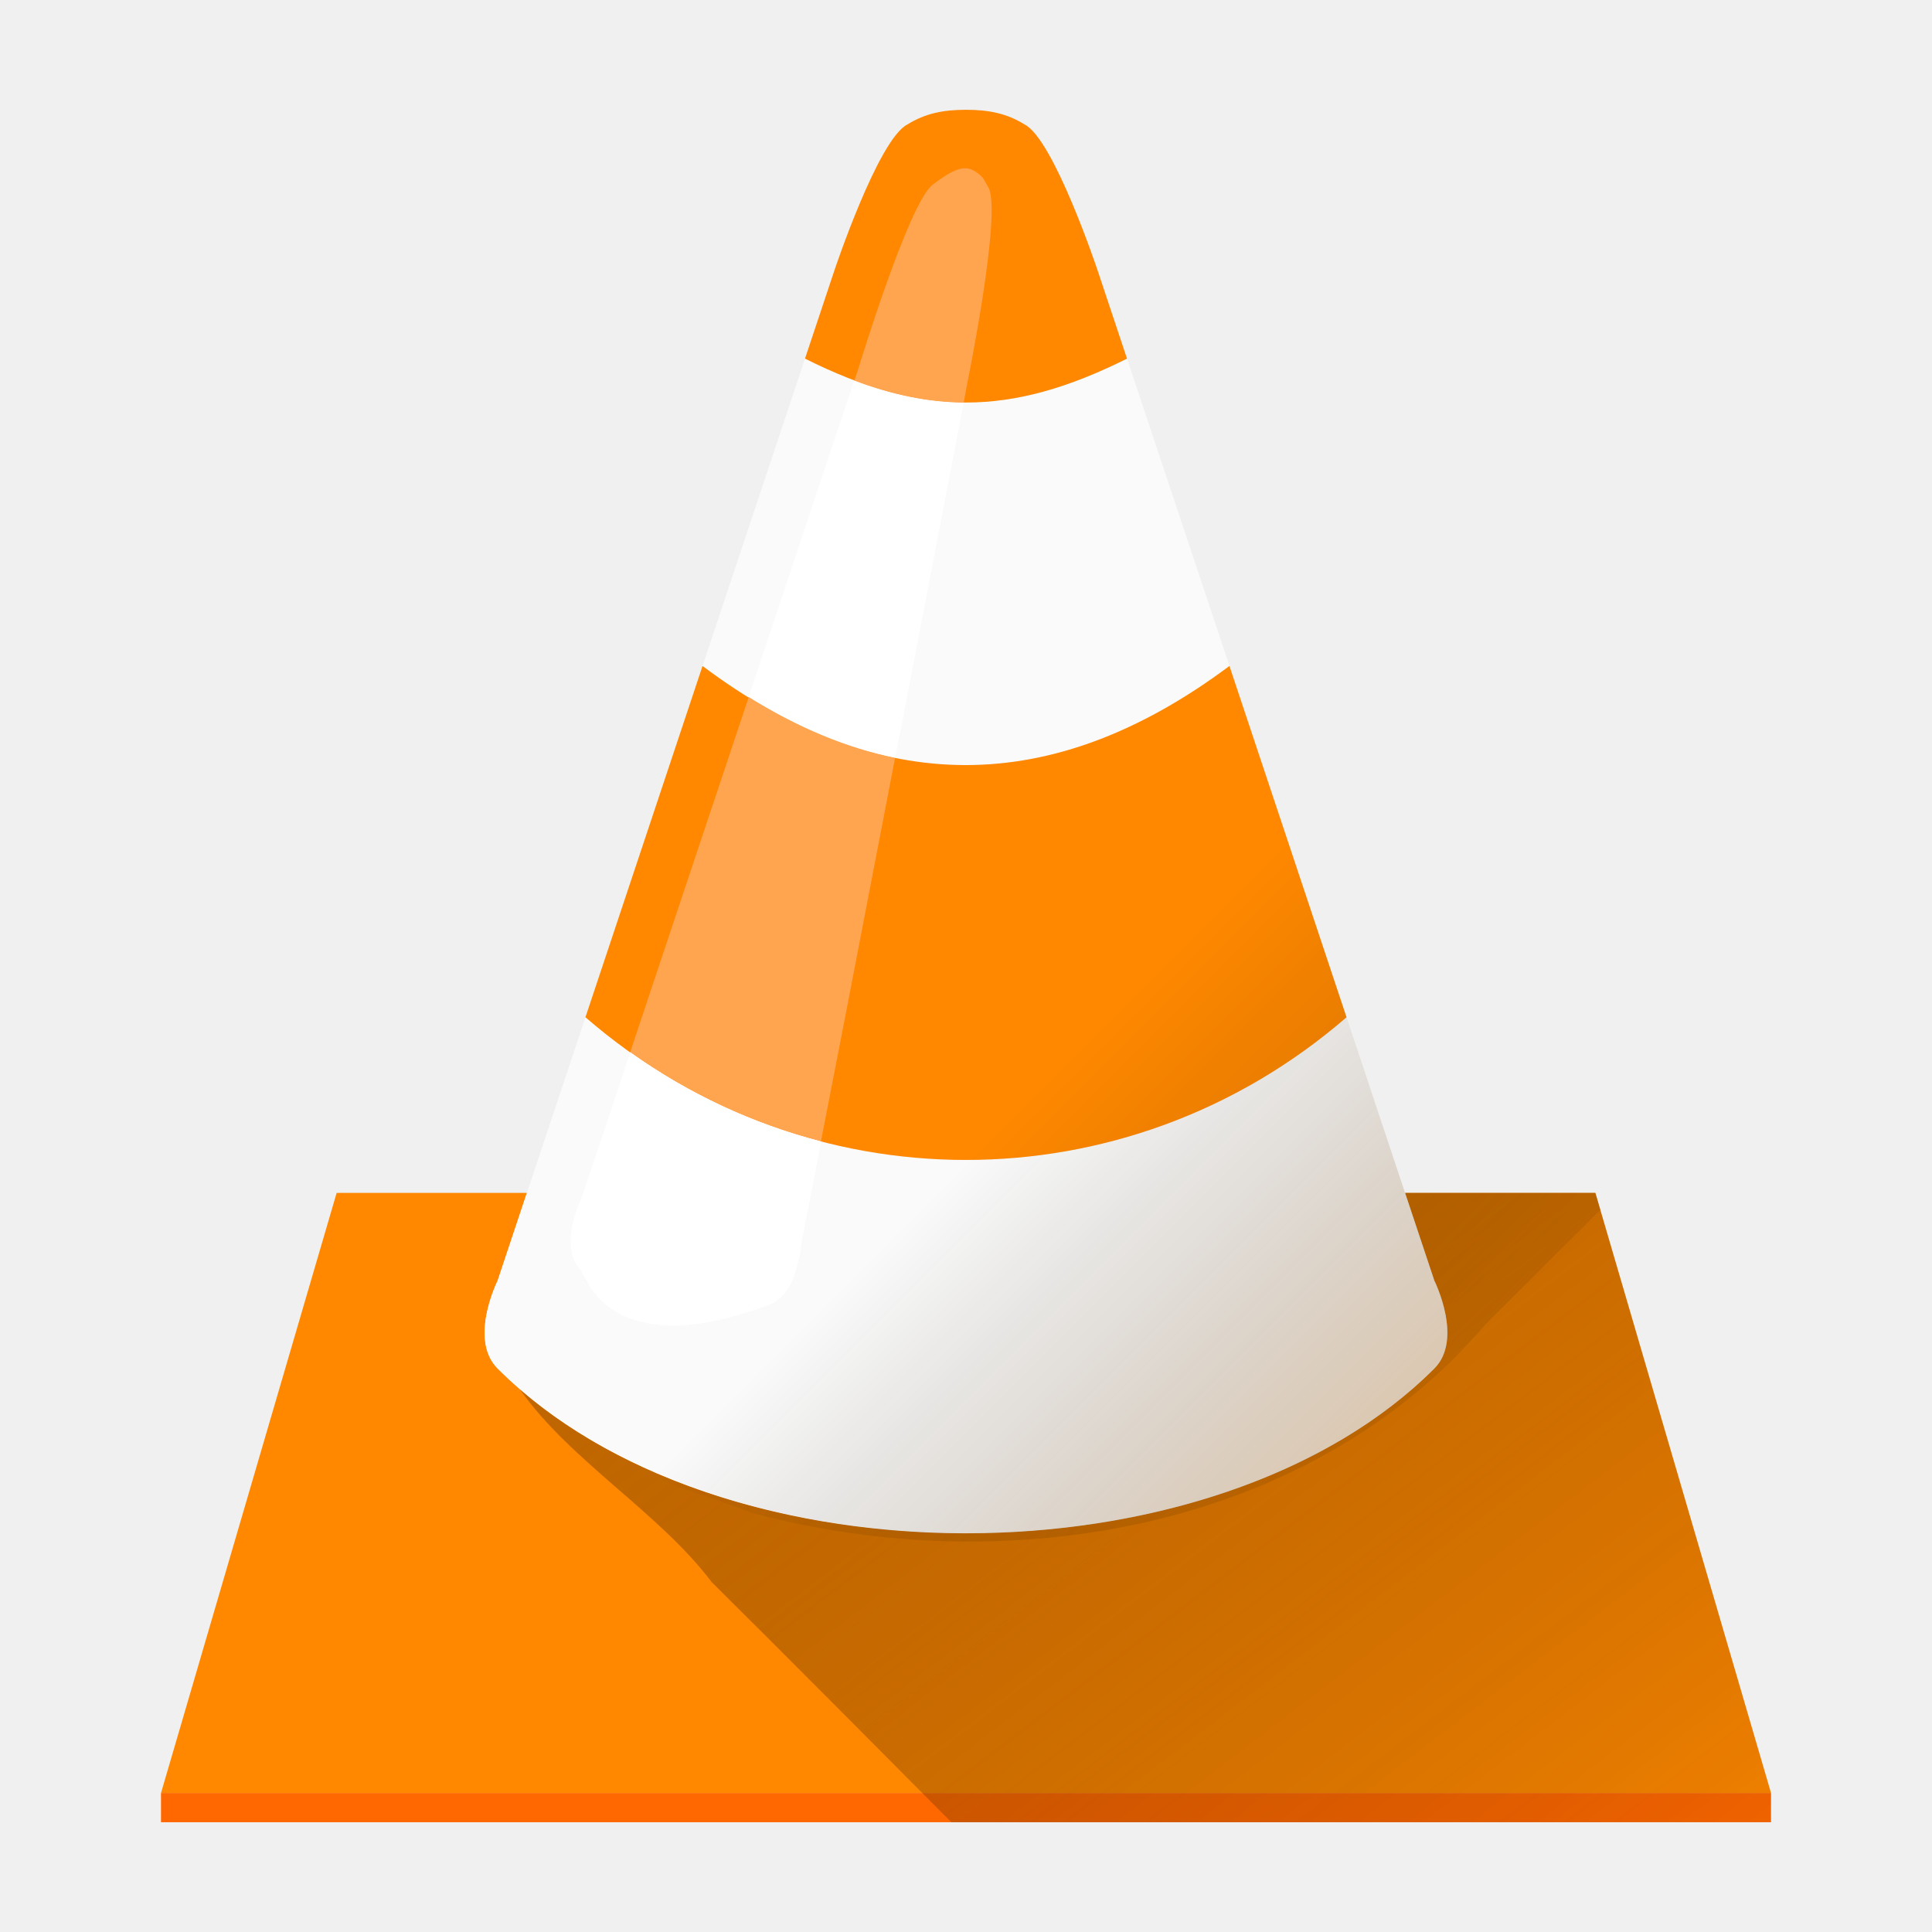
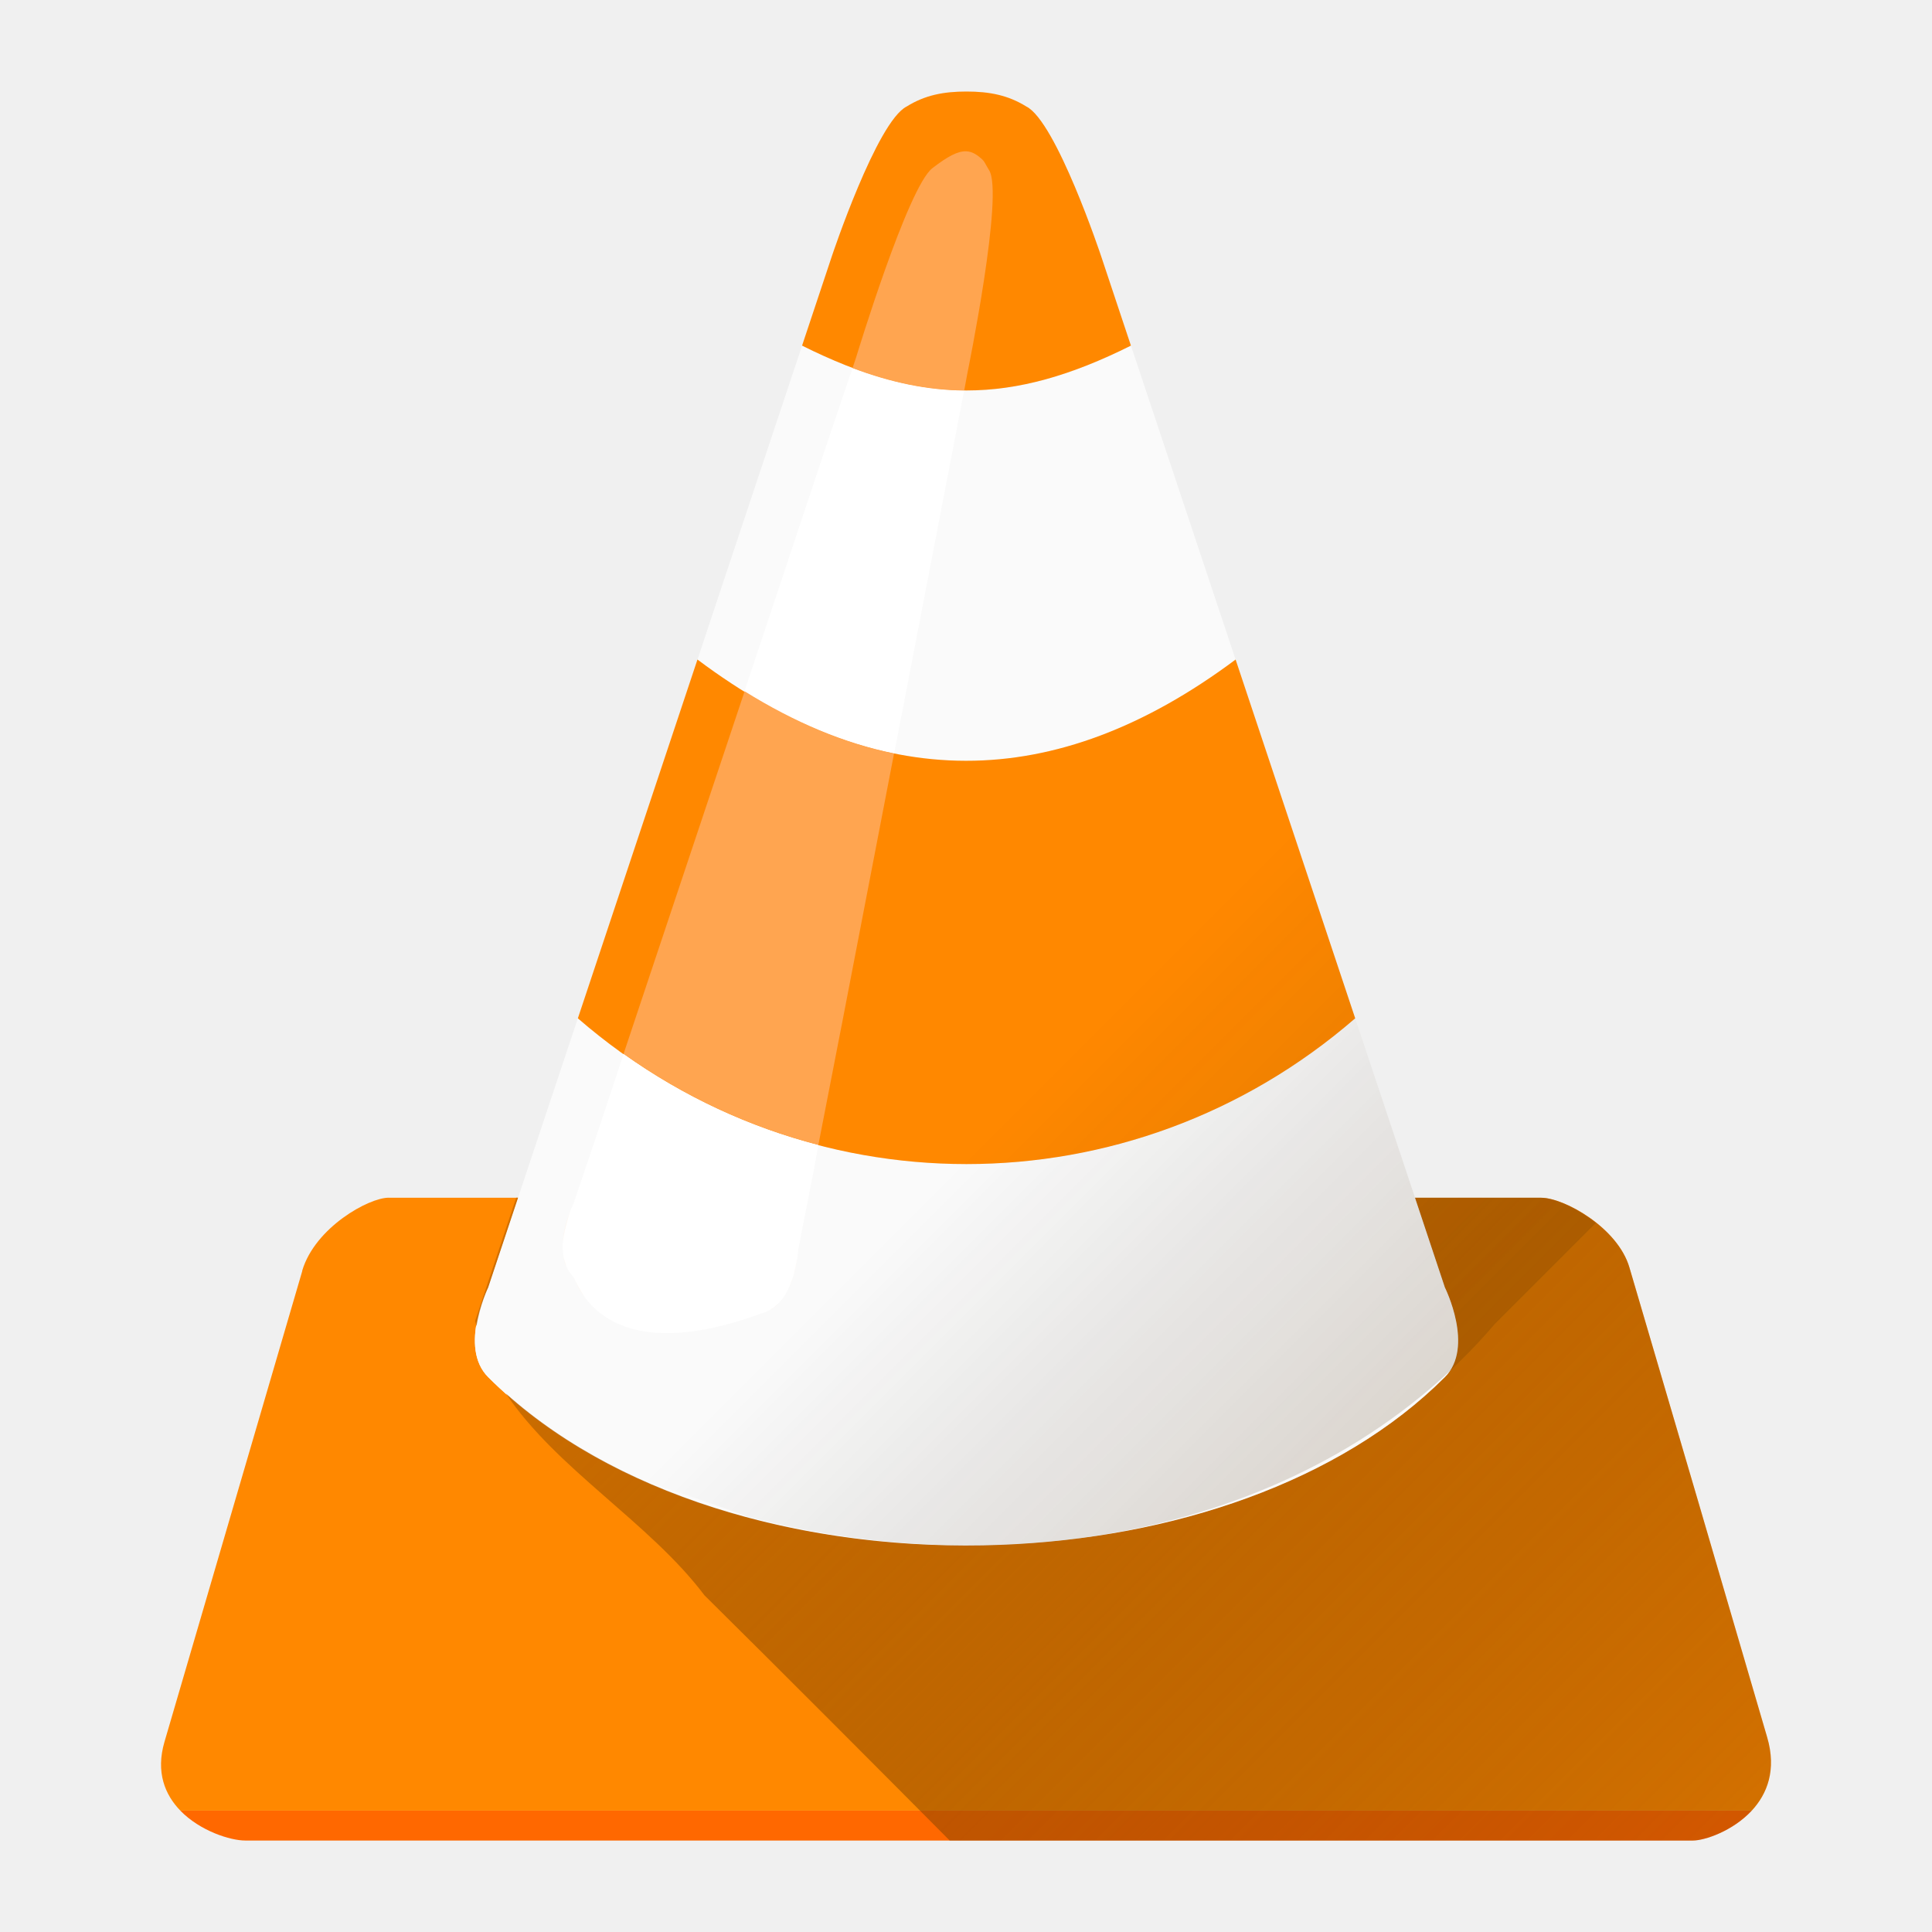
<svg xmlns="http://www.w3.org/2000/svg" xmlns:xlink="http://www.w3.org/1999/xlink" width="300" height="300" id="svg3075" version="1.1">
  <defs id="defs3077">
    <linearGradient id="linearGradient3906">
      <stop style="stop-color:#ffffff;stop-opacity:1;" offset="0" id="stop3908" />
      <stop style="stop-color:#ffffff;stop-opacity:0;" offset="1" id="stop3910" />
    </linearGradient>
    <linearGradient id="linearGradient5801">
      <stop id="stop5807" offset="0" style="stop-color:#7f4400;stop-opacity:0.498;" />
      <stop style="stop-color:#000000;stop-opacity:0;" offset="1" id="stop5805" />
    </linearGradient>
    <linearGradient id="linearGradient4755">
      <stop id="stop4757" offset="0" style="stop-color:#000000;stop-opacity:1;" />
      <stop id="stop4759" offset="1" style="stop-color:#000000;stop-opacity:0;" />
    </linearGradient>
    <linearGradient xlink:href="#linearGradient4755" id="linearGradient3168" gradientUnits="userSpaceOnUse" gradientTransform="matrix(0.7064514,0,0,0.7064514,-127.8762,199.8085)" x1="130" y1="972.362" x2="350" y2="1202.362" />
    <linearGradient xlink:href="#linearGradient5801" id="linearGradient3170" gradientUnits="userSpaceOnUse" gradientTransform="matrix(0.7064514,0,0,0.7064514,-127.8762,405.0506)" x1="288" y1="905.837" x2="248" y2="865.837" />
    <linearGradient xlink:href="#linearGradient3906" id="linearGradient3172" gradientUnits="userSpaceOnUse" gradientTransform="matrix(0.7064514,0,0,0.7064514,-339.8116,411.7439)" x1="548" y1="840.362" x2="520" y2="868.362" />
    <linearGradient xlink:href="#linearGradient4755-4" id="linearGradient3243" gradientUnits="userSpaceOnUse" gradientTransform="matrix(0.7329179,0,0,0.7329179,-68.42505,408.9889)" x1="288" y1="905.837" x2="248" y2="865.837" />
    <linearGradient id="linearGradient4755-4">
      <stop id="stop4757-9" offset="0" style="stop-color:#ff8800;stop-opacity:1;" />
      <stop id="stop4759-3" offset="1" style="stop-color:#000000;stop-opacity:0;" />
    </linearGradient>
    <linearGradient xlink:href="#linearGradient4755-4" id="linearGradient3902" gradientUnits="userSpaceOnUse" gradientTransform="matrix(0.7329179,0,0,0.7329179,-68.42505,196.0576)" x1="220" y1="1064.362" x2="324" y2="1200.362" />
    <linearGradient id="linearGradient4041">
      <stop id="stop4043" offset="0" style="stop-color:#ff8800;stop-opacity:1;" />
      <stop id="stop4045" offset="1" style="stop-color:#000000;stop-opacity:0;" />
    </linearGradient>
    <linearGradient xlink:href="#linearGradient4755-4" id="linearGradient4102" gradientUnits="userSpaceOnUse" gradientTransform="matrix(0.7329179,0,0,0.7329179,-68.42505,196.0576)" x1="220" y1="1064.362" x2="324" y2="1200.362" />
    <linearGradient xlink:href="#linearGradient4755-4" id="linearGradient4104" gradientUnits="userSpaceOnUse" gradientTransform="matrix(0.7329179,0,0,0.7329179,-68.42505,408.9889)" x1="288" y1="905.837" x2="248" y2="865.837" />
    <linearGradient xlink:href="#linearGradient4755-4" id="linearGradient4109" gradientUnits="userSpaceOnUse" gradientTransform="matrix(0.6925994,0,0,0.6925994,-124.5805,417.0033)" x1="288" y1="905.837" x2="248" y2="865.837" />
    <linearGradient xlink:href="#linearGradient4755-4" id="linearGradient4112" gradientUnits="userSpaceOnUse" gradientTransform="matrix(0.6925994,0,0,0.6925994,-124.5805,215.7856)" x1="220" y1="1064.362" x2="324" y2="1200.362" />
+     <linearGradient xlink:href="#linearGradient5801-7" id="linearGradient4748" gradientUnits="userSpaceOnUse" gradientTransform="matrix(0.3047437,0,0,0.3047437,-109.3156,751.9659)" x1="288" y1="905.837" x2="248" y2="865.837" />
+     <linearGradient id="linearGradient5801-7">
+       <stop id="stop5807-8" offset="0" style="stop-color:#7f4400;stop-opacity:0.498;" />
+       <stop style="stop-color:#000000;stop-opacity:0;" offset="1" id="stop5805-8" />
+     </linearGradient>
+     <linearGradient xlink:href="#linearGradient4755-1" id="linearGradient4746" gradientUnits="userSpaceOnUse" gradientTransform="matrix(0.3047437,0,0,0.3047437,-109.3156,663.5982)" x1="235" y1="1087.362" x2="350" y2="1202.362" />
+     <linearGradient id="linearGradient4755-1">
+       <stop id="stop4757-7" offset="0" style="stop-color:#ff8800;stop-opacity:1;" />
+       <stop id="stop4759-4" offset="1" style="stop-color:#000000;stop-opacity:0;" />
+     </linearGradient>
+     <linearGradient xlink:href="#linearGradient4755-1" id="linearGradient3072" gradientUnits="userSpaceOnUse" gradientTransform="matrix(0.3047437,0,0,0.3047437,-109.3156,663.5982)" x1="235" y1="1087.362" x2="350" y2="1202.362" />
+     <linearGradient xlink:href="#linearGradient5801-7" id="linearGradient3074" gradientUnits="userSpaceOnUse" gradientTransform="matrix(0.3047437,0,0,0.3047437,-109.3156,751.9659)" x1="288" y1="905.837" x2="248" y2="865.837" />
  </defs>
  <g id="layer1" transform="translate(0,-752.3622)">
    <g id="g3158" transform="matrix(3.281446,0,0,3.281446,1.986007,-2409.957)">
-       <path style="fill:#ff6800;fill-opacity:1;stroke:none" d="m 7.013,1048.541 0,1.385 76.186,0 0,-1.385 z" id="path3923-7" />
-       <path style="fill:#ff8800;fill-opacity:1;stroke:none" d="m 15.325,1020.144 -8.311,28.397 76.186,0 -4.156,-14.198 -4.156,-14.198 -9.004,0 1.385,4.155 c 0,0 1.385,2.77 0,4.156 -10.389,10.389 -33.937,10.389 -44.326,0 -1.385,-1.385 0,-4.156 0,-4.156 l 1.385,-4.155 z" id="path3888-9" />
-       <path style="fill:#fafafa;fill-opacity:1;stroke:none" d="m 37.488,980.666 -4.848,14.545 c 8.311,6.233 16.531,6.274 24.934,0 l -4.848,-14.545 c -5.541,2.77 -9.696,2.77 -15.237,0 z m -10.389,31.167 -2.77,8.311 -1.385,4.155 c 0,0 -1.385,2.77 0,4.156 5.519,5.519 14.742,8.115 23.743,7.77 7.942,-0.304 15.713,-2.9 20.583,-7.77 1.385,-1.385 0,-4.156 0,-4.156 l -1.385,-4.155 -2.77,-8.311 c -10.389,9.004 -25.626,9.004 -36.015,0 z" id="path3890-1" />
-       <path style="fill:#ff8800;fill-opacity:1;stroke:none" d="m 45.106,968.892 c -1.066,0 -1.927,0.168 -2.77,0.693 -1.385,0.693 -3.463,6.926 -3.463,6.926 l -1.385,4.156 c 5.541,2.77 9.696,2.77 15.237,0 l -1.385,-4.156 c 0,0 -2.078,-6.233 -3.463,-6.926 -0.844,-0.524 -1.704,-0.693 -2.77,-0.693 z m -12.467,26.319 -5.541,16.622 c 10.389,9.004 25.626,9.004 36.015,0 l -5.541,-16.622 c -8.403,6.274 -16.622,6.233 -24.934,0 z" id="path3892-2" />
-       <path style="fill:url(#linearGradient4112);fill-opacity:1;stroke:none;opacity:1" d="m 65.884,1020.144 1.385,4.155 c 0,0 1.385,2.77 0,4.156 -10.05,10.05 -32.412,10.39 -43.266,0.996 2.363,3.368 6.587,5.818 9.069,9.112 3.338,3.305 8.029,8.03 11.341,11.363 l 38.786,0 0,-1.385 -4.156,-14.198 -4.156,-14.198 z" id="path3894-7" />
-       <path id="path3896-3" d="m 45.106,968.892 c -0.8,0 -1.473,0.1 -2.121,0.368 -0.41,0.412 -0.823,0.821 -1.234,1.234 -4.147,8 -6.069,16.914 -9.199,25.323 -3.379,10.137 -6.751,20.272 -10.129,30.41 0.756,5.849 7.955,7.292 12.575,9.069 11.992,3.206 26.338,0.867 34.695,-8.939 1.812,-1.802 3.623,-3.606 5.433,-5.411 l -0.238,-0.801 -9.004,0 -2.77,-8.311 -5.541,-16.622 -4.848,-14.545 -1.385,-4.156 c 0,0 -0.298,-0.881 -0.736,-2.013 -0.138,-0.356 -0.27,-0.693 -0.433,-1.082 -0.187,-0.448 -0.377,-0.906 -0.584,-1.342 -0.189,-0.397 -0.39,-0.764 -0.584,-1.104 -0.195,-0.341 -0.395,-0.65 -0.584,-0.887 -0.092,-0.114 -0.193,-0.223 -0.281,-0.303 -0.091,-0.084 -0.173,-0.152 -0.26,-0.195 -0.844,-0.524 -1.704,-0.693 -2.77,-0.693 z" style="opacity:0.5;fill:url(#linearGradient4109);fill-opacity:1;stroke:none" />
-       <path id="path3252" d="m 39.825,981.705 -0.974,2.879 -3.982,11.947 -0.043,0.152 c 2.315,1.437 4.616,2.41 6.926,2.879 l 0.346,-1.753 2.381,-12.359 0.519,-2.705 c -1.68,-0.023 -3.372,-0.359 -5.173,-1.039 z m -10.605,31.773 -1.169,3.528 -1.147,3.398 c 0,0 -1.137,2.283 0,3.42 0.315,0.738 1.764,4.239 8.744,1.667 1.548,-0.434 1.667,-2.965 1.667,-2.965 l 0.693,-3.528 0.238,-1.299 c -3.179,-0.825 -6.232,-2.231 -9.025,-4.22 z" style="fill:#ffffff;fill-opacity:1;stroke:none" />
-       <path style="fill:#ffa550;fill-opacity:1;stroke:none" d="m 45.106,971.662 c -0.394,-0.023 -0.866,0.23 -1.58,0.779 -1.143,0.878 -3.528,8.744 -3.528,8.744 l -0.173,0.52 c 1.801,0.68 3.493,1.025 5.173,1.039 l 0.152,-0.823 c 0,0 1.708,-8.34 0.996,-9.393 -0.205,-0.332 -0.189,-0.385 -0.368,-0.541 -0.221,-0.193 -0.434,-0.313 -0.671,-0.325 z m -10.281,25.02 -4.502,13.484 -1.104,3.312 c 2.794,1.99 5.846,3.396 9.025,4.22 l 1.125,-5.779 2.381,-12.358 c -2.31,-0.469 -4.611,-1.442 -6.926,-2.879 z m -8.073,24.089 c -0.133,0.348 -0.313,0.904 -0.346,1.472 0.033,-0.566 0.213,-1.125 0.346,-1.472 z m -0.325,2.034 c 0.027,0.186 0.074,0.37 0.152,0.541 -0.078,-0.17 -0.125,-0.354 -0.152,-0.541 z m 0.152,0.541 c 0.078,0.17 0.182,0.334 0.325,0.476 -0.142,-0.141 -0.247,-0.305 -0.325,-0.476 z m 0.325,0.476 c 0.079,0.184 0.23,0.539 0.519,0.931 -0.288,-0.393 -0.441,-0.746 -0.519,-0.931 z m 0.519,0.931 c 0.075,0.102 0.165,0.2 0.26,0.303 -0.091,-0.1 -0.188,-0.205 -0.26,-0.303 z m 9.826,-1.775 c -0.055,0.366 -0.151,0.895 -0.39,1.385 0.236,-0.484 0.332,-1.019 0.39,-1.385 z m -0.866,2.078 c -0.132,0.132 -0.283,0.24 -0.455,0.325 0.172,-0.084 0.322,-0.191 0.455,-0.325 z" id="path3847" />
+       <g id="g3062" transform="matrix(2.321177,0,0,2.321177,125.4684,-1341.462)">
+         <path style="fill:#ff6800;fill-opacity:1;stroke:none" d="m -50.639,1030.011 c 0.407,0.418 1.022,0.61 1.324,0.61 l 29.513,0 c 0.236,0 0.81,-0.19 1.2,-0.61 l -32.036,0 z" id="path4726" />
+         <path style="fill:#ff8800;fill-opacity:1;stroke:none" d="m -46.391,1017.516 c -0.408,0 -1.5,0.608 -1.762,1.486 -9.14e-4,0 9.14e-4,0.01 0,0.01 -1.001,3.419 -1.935,6.613 -2.809,9.599 -0.179,0.613 0.008,1.075 0.324,1.4 l 32.036,0 c 0.314,-0.339 0.509,-0.829 0.314,-1.495 -0.466,-1.593 -0.926,-3.167 -1.39,-4.752 l -1.419,-4.828 c -0.237,-0.808 -1.327,-1.419 -1.8,-1.419 l -2.571,0 0.609,1.829 c 0,0 0.609,1.219 0,1.828 -2.143,2.143 -5.562,3.285 -9.057,3.419 -3.96,0.152 -8.019,-0.99 -10.447,-3.419 -0.609,-0.609 0,-1.828 0,-1.828 l 0.609,-1.829 -2.638,0 z" id="path4728" />
+         <path id="path4730" d="m -37.963,1000.146 -2.133,6.4 c 3.657,2.743 7.274,2.761 10.971,0 l -2.133,-6.4 c -2.438,1.219 -4.266,1.219 -6.704,0 z m -4.571,13.713 -1.219,3.657 -0.609,1.829 c 0,0 -0.609,1.219 0,1.829 2.428,2.428 6.487,3.571 10.447,3.419 3.494,-0.134 6.914,-1.276 9.057,-3.419 0.609,-0.61 0,-1.829 0,-1.829 l -0.609,-1.829 -1.219,-3.657 c -4.571,3.962 -11.276,3.962 -15.847,0 z" style="fill:#fafafa;fill-opacity:1;stroke:none" />
+         <path id="path4732" d="m -34.611,994.965 c -0.469,0 -0.848,0.074 -1.219,0.305 -0.609,0.305 -1.524,3.047 -1.524,3.047 l -0.609,1.828 c 2.438,1.219 4.266,1.219 6.704,0 l -0.609,-1.828 c 0,0 -0.914,-2.743 -1.524,-3.047 -0.371,-0.23 -0.75,-0.305 -1.219,-0.305 z m -5.485,11.58 -2.438,7.314 c 4.571,3.962 11.276,3.962 15.847,0 l -2.438,-7.314 c -3.697,2.761 -7.314,2.743 -10.971,0 z" style="fill:#ff8800;fill-opacity:1;stroke:none" />
+         <path style="fill:#ffffff;fill-opacity:1;stroke:none" d="m -36.935,1000.603 -0.429,1.266 -1.752,5.257 -0.019,0.067 c 1.018,0.632 2.031,1.06 3.047,1.266 l 0.152,-0.771 1.048,-5.438 0.229,-1.19 c -0.739,-0.01 -1.484,-0.158 -2.276,-0.457 z m -4.666,13.98 -0.514,1.552 -0.505,1.495 c 0,0 -0.5,1.004 0,1.505 0.138,0.324 0.776,1.865 3.847,0.733 0.681,-0.191 0.733,-1.305 0.733,-1.305 l 0.305,-1.552 0.105,-0.571 c -1.399,-0.363 -2.742,-0.982 -3.971,-1.857 z" id="path4734" />
+         <path id="path4736" d="m -34.611,996.184 c -0.174,-0.009 -0.381,0.101 -0.695,0.343 -0.503,0.386 -1.552,3.847 -1.552,3.847 l -0.076,0.229 c 0.792,0.299 1.537,0.451 2.276,0.457 l 0.067,-0.362 c 0,0 0.752,-3.67 0.438,-4.133 -0.09,-0.146 -0.083,-0.17 -0.162,-0.238 -0.097,-0.085 -0.191,-0.138 -0.295,-0.143 z m -4.524,11.009 -1.981,5.933 -0.486,1.457 c 1.229,0.875 2.572,1.494 3.971,1.857 l 0.495,-2.543 1.048,-5.438 c -1.016,-0.206 -2.029,-0.634 -3.047,-1.267 z m -3.552,10.599 c -0.059,0.153 -0.138,0.398 -0.152,0.648 0.015,-0.249 0.094,-0.495 0.152,-0.648 z m -0.143,0.895 c 0.012,0.082 0.032,0.163 0.067,0.238 -0.034,-0.075 -0.055,-0.156 -0.067,-0.238 z m 0.067,0.238 c 0.034,0.075 0.08,0.147 0.143,0.209 -0.063,-0.062 -0.109,-0.134 -0.143,-0.209 z m 0.143,0.209 c 0.035,0.081 0.101,0.237 0.229,0.409 -0.127,-0.173 -0.194,-0.328 -0.229,-0.409 z m 0.229,0.409 c 0.033,0.045 0.073,0.088 0.114,0.133 -0.04,-0.044 -0.083,-0.09 -0.114,-0.133 z m 4.324,-0.781 c -0.024,0.161 -0.067,0.394 -0.171,0.609 0.104,-0.213 0.146,-0.448 0.171,-0.609 z m -0.381,0.914 c -0.058,0.058 -0.124,0.106 -0.2,0.143 0.076,-0.037 0.142,-0.084 0.2,-0.143 z" style="fill:#ffa550;fill-opacity:1;stroke:none" />
+         <path style="fill:url(#linearGradient3072);fill-opacity:1;stroke:none" d="m -43.791,1017.516 c -0.279,0.838 -0.559,1.676 -0.838,2.514 0.007,0.036 0.021,0.069 0.029,0.105 0.066,-0.427 0.238,-0.79 0.238,-0.79 l 0.609,-1.829 -0.038,0 z m 18.323,0 0.609,1.829 c 0,0 0.609,1.219 0,1.829 -2.143,2.143 -5.562,3.285 -9.057,3.419 -3.772,0.145 -7.628,-0.889 -10.085,-3.086 1.024,1.536 2.931,2.631 4.047,4.114 1.673,1.656 3.34,3.329 5,5 l 15.151,0 c 0.236,0 0.81,-0.19 1.2,-0.61 0.314,-0.339 0.509,-0.829 0.314,-1.495 -0.466,-1.593 -0.926,-3.167 -1.39,-4.752 l -1.419,-4.828 c -0.237,-0.808 -1.327,-1.419 -1.8,-1.419 l -2.571,0 z" id="path4738" />
+         <path style="opacity:0.593;fill:url(#linearGradient3074);fill-opacity:1;stroke:none" d="m -34.611,994.965 c -0.469,0 -0.848,0.074 -1.219,0.305 -0.134,0.067 -0.287,0.256 -0.438,0.505 -0.288,0.574 -0.546,1.152 -0.79,1.743 -0.05,0.131 -0.104,0.256 -0.143,0.362 -0.095,0.262 -0.152,0.438 -0.152,0.438 l -0.609,1.828 -2.133,6.4 -2.438,7.314 -1.219,3.657 -0.038,0 c -0.278,0.835 -0.56,1.669 -0.838,2.505 0.333,2.574 3.5,3.209 5.533,3.99 5.276,1.411 11.579,0.391 15.256,-3.924 0.687,-0.683 1.371,-1.373 2.057,-2.057 -0.394,-0.312 -0.849,-0.514 -1.114,-0.514 l -2.571,0 -1.219,-3.657 -2.438,-7.314 -2.133,-6.4 -0.609,-1.828 c 0,0 -0.914,-2.743 -1.524,-3.047 -0.371,-0.23 -0.75,-0.305 -1.219,-0.305 z" id="path4740" />
+       </g>
    </g>
  </g>
</svg>
